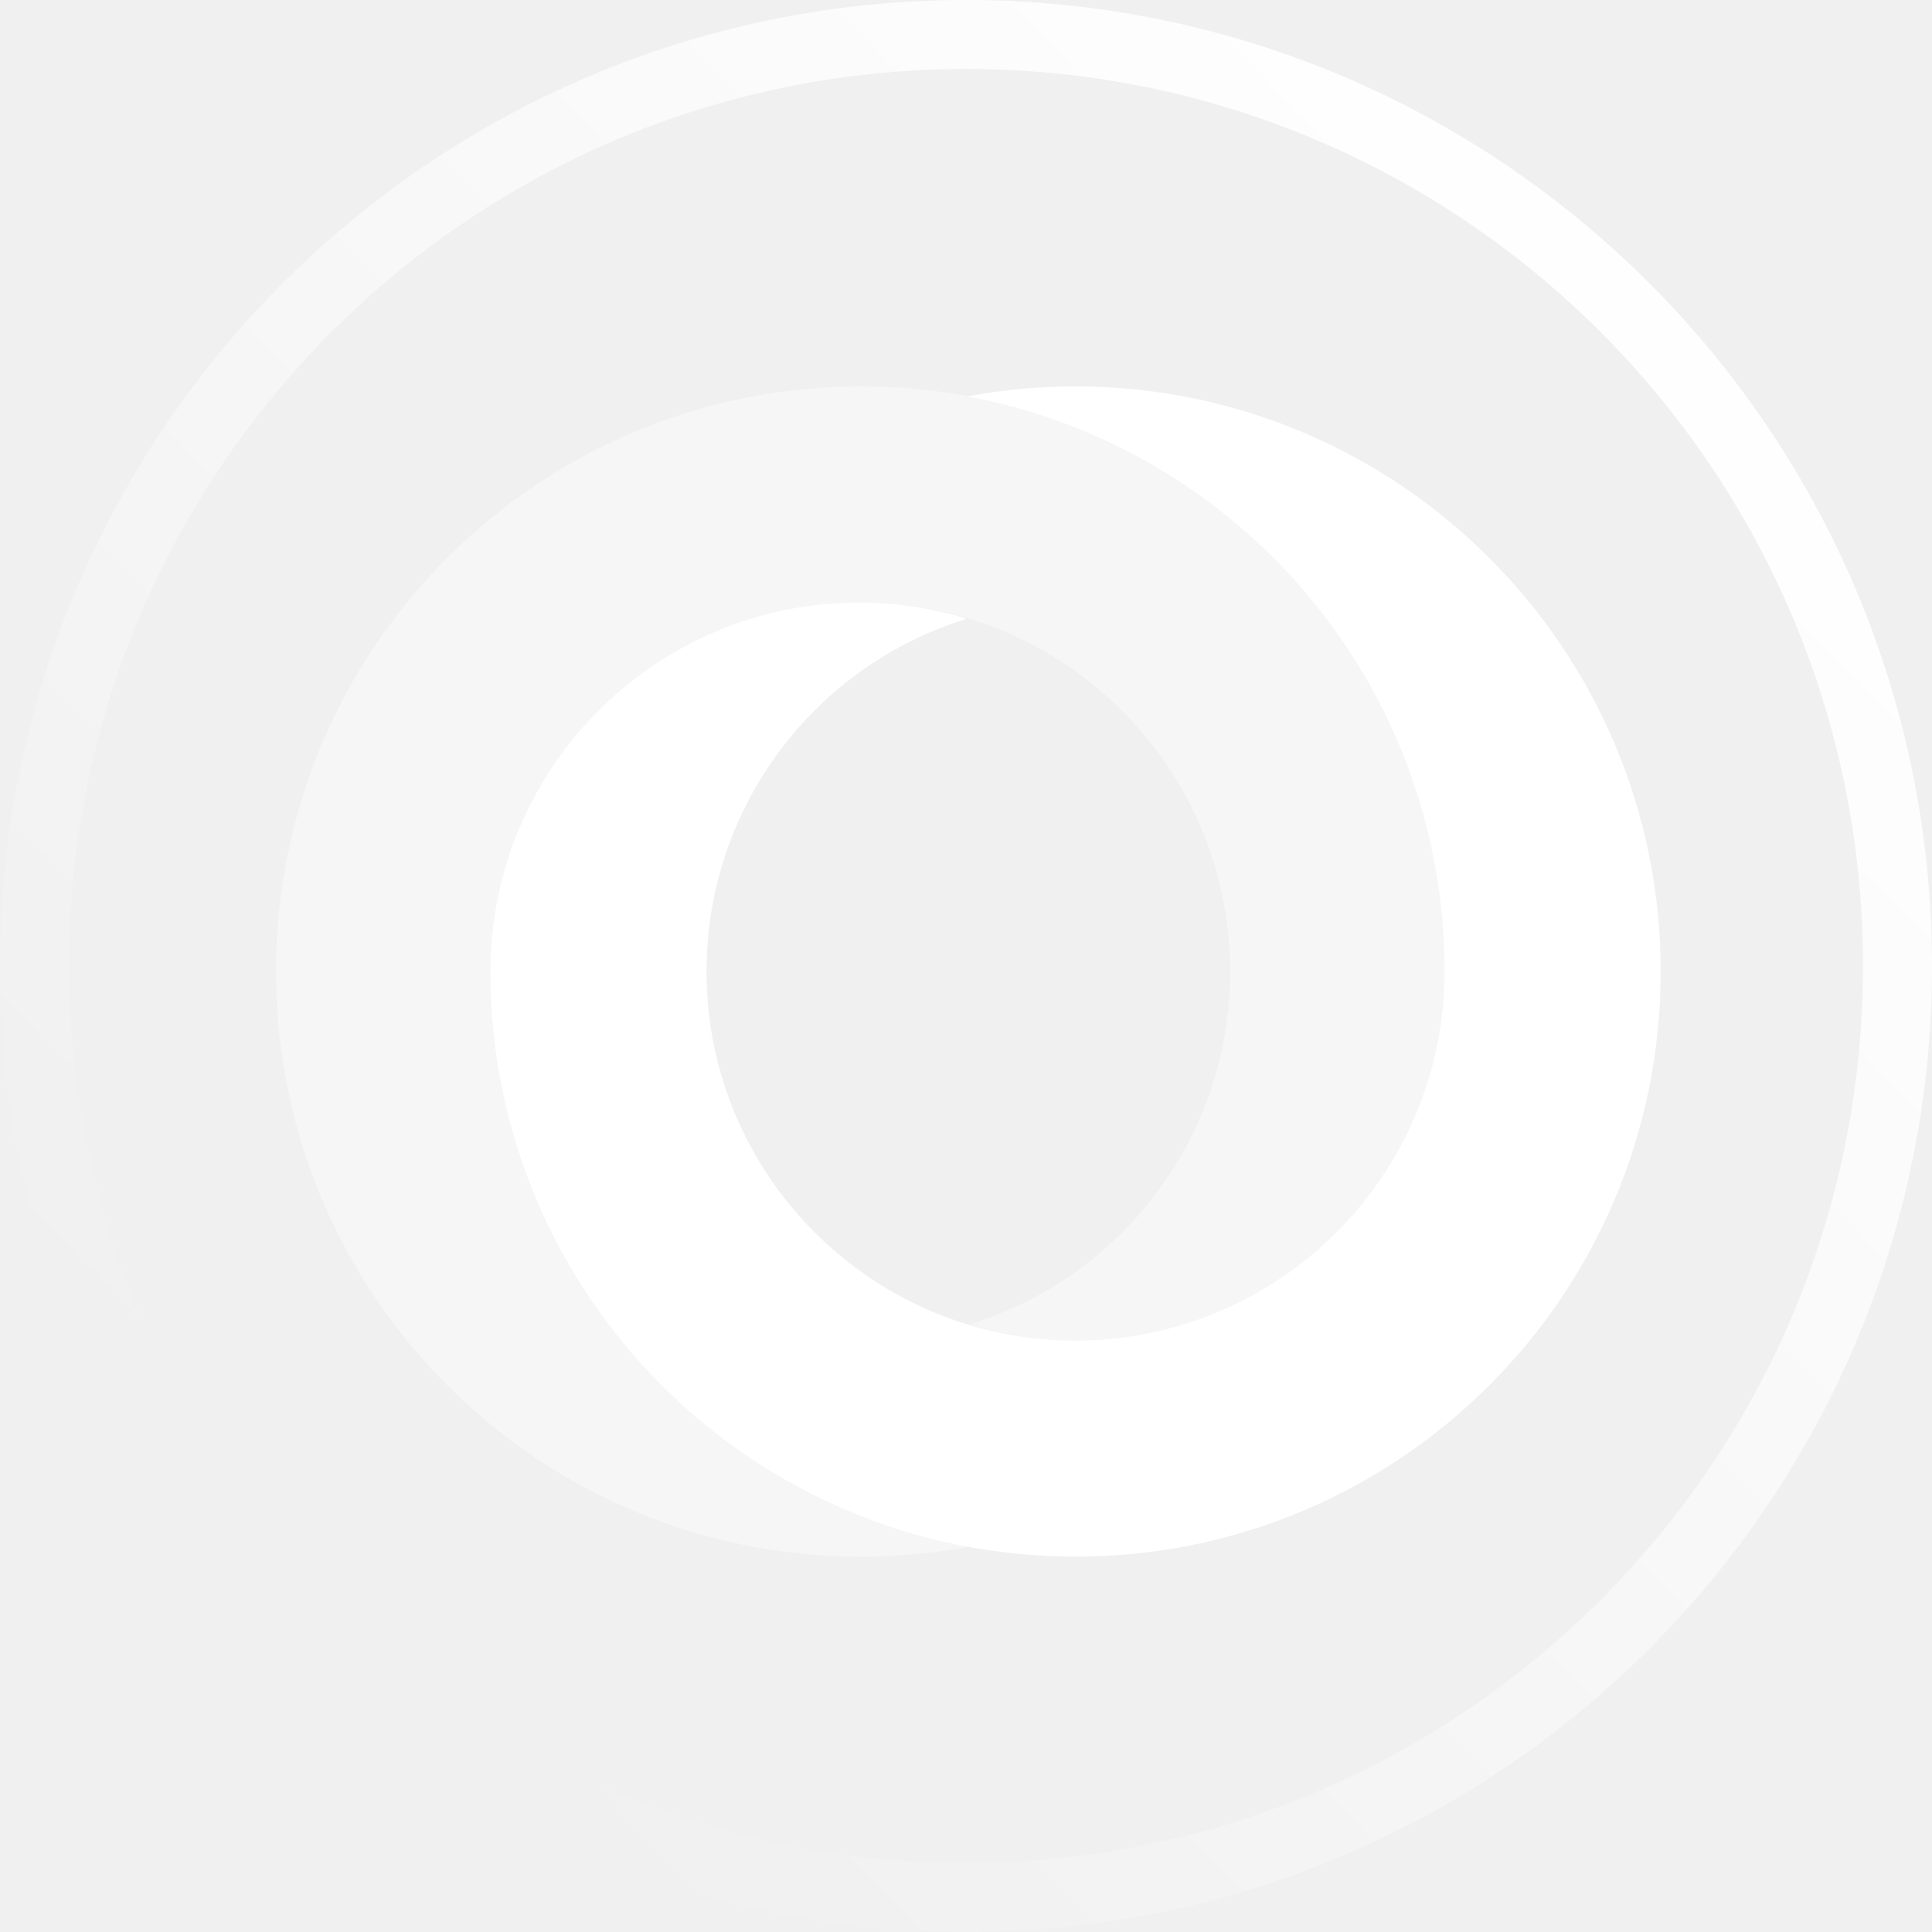
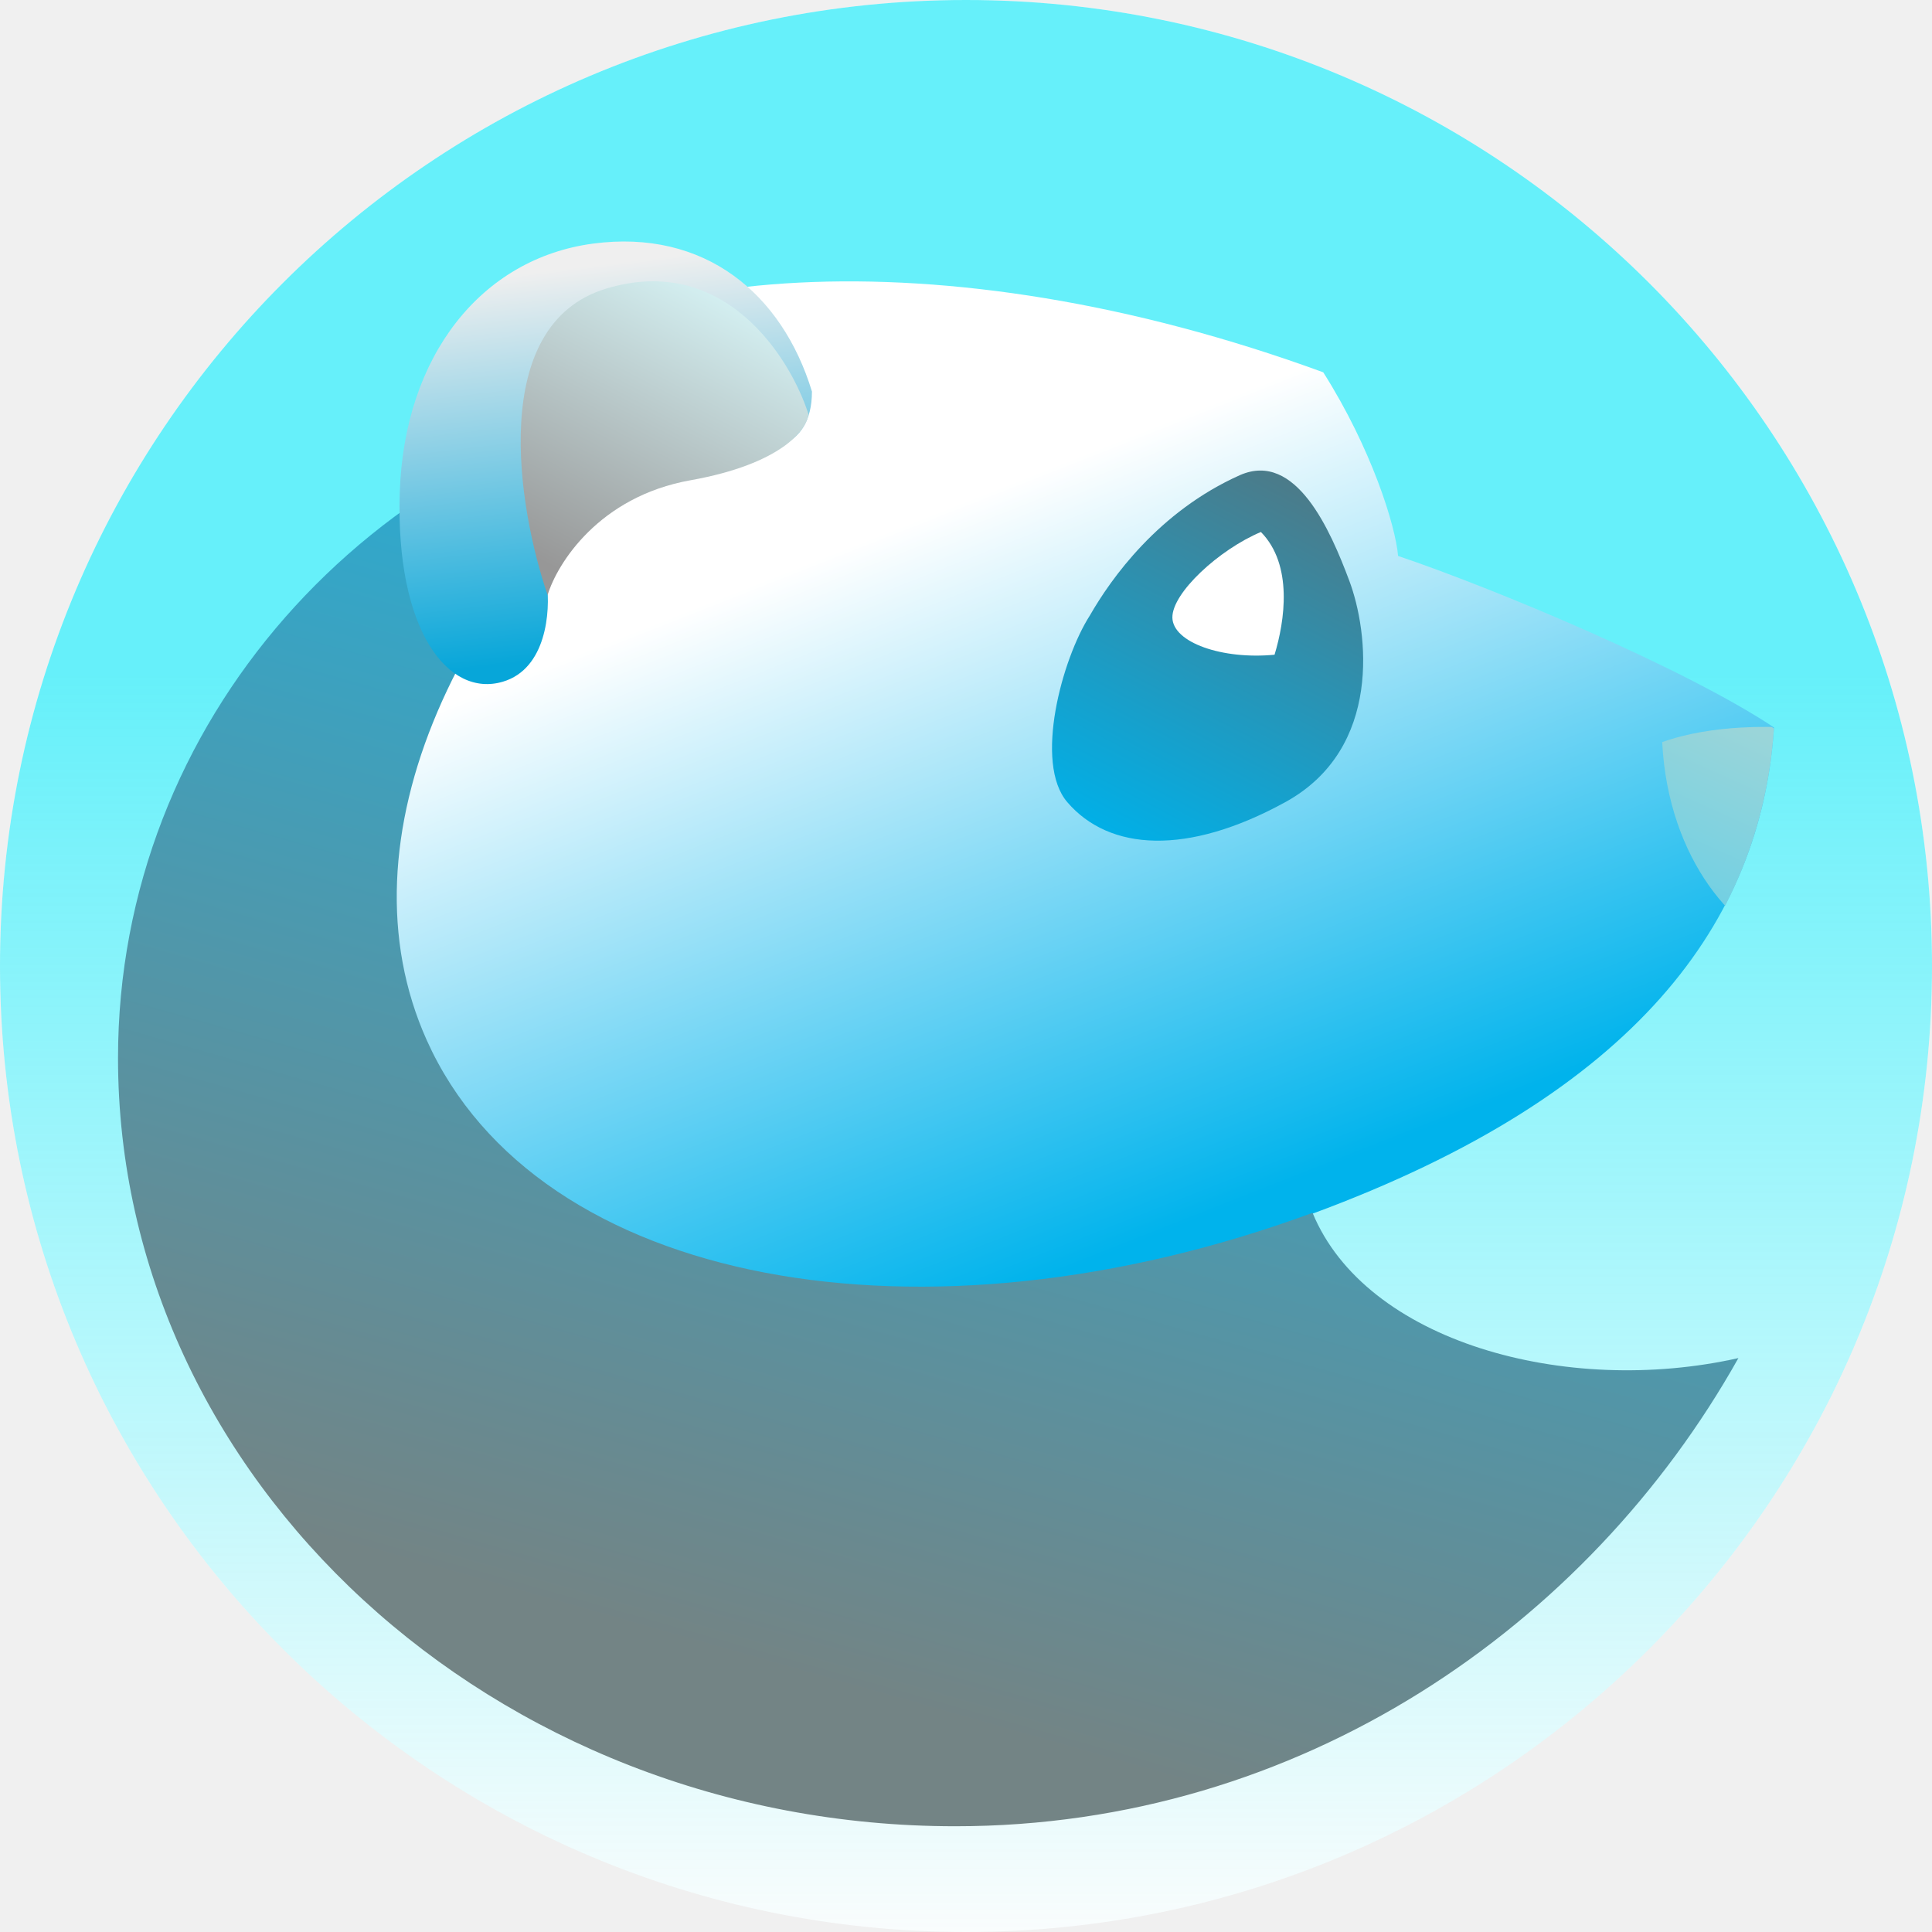
- <svg xmlns="http://www.w3.org/2000/svg" width="140" height="140" viewBox="0 0 140 140" fill="none">
-   <circle cx="70" cy="70" r="67.5" stroke="url(#paint0_linear)" stroke-width="5" />
-   <path d="M77.939 28C75.289 28 72.639 28.241 70.109 28.723C89.803 32.397 104.679 49.622 104.679 70.4C104.679 85.156 92.694 97.141 77.939 97.141C63.183 97.141 51.198 85.156 51.198 70.4C51.198 58.415 59.087 48.236 69.989 44.864V44.803C67.579 44.081 64.99 43.659 62.279 43.659C47.524 43.659 35.539 55.644 35.539 70.4C35.539 93.828 54.51 112.8 77.939 112.8C101.367 112.8 120.339 93.828 120.339 70.4C120.339 46.972 101.307 28 77.939 28Z" fill="white" />
-   <path opacity="0.4" d="M62.4 28C38.972 28 20 46.972 20 70.4C20 93.828 38.972 112.8 62.4 112.8C65.05 112.8 67.7 112.559 70.23 112.077C50.535 108.403 35.659 91.178 35.659 70.4C35.659 55.644 47.644 43.659 62.4 43.659C77.156 43.659 89.141 55.644 89.141 70.4C89.141 82.385 81.251 92.564 70.35 95.936V95.997C72.759 96.719 75.349 97.141 78.059 97.141C92.815 97.141 104.8 85.156 104.8 70.4C104.8 46.972 85.828 28 62.4 28Z" fill="white" />
+ <svg xmlns="http://www.w3.org/2000/svg" xmlns:xlink="http://www.w3.org/1999/xlink" width="34px" height="34px" viewBox="0 0 34 34" version="1.1">
  <defs>
-     <linearGradient id="paint0_linear" x1="105.66" y1="-5.08471e-06" x2="6" y2="98" gradientUnits="userSpaceOnUse">
-       <stop stop-color="white" />
-       <stop offset="1" stop-color="white" stop-opacity="0" />
+     <linearGradient x1="50%" y1="34.991%" x2="50%" y2="101.315%" id="linearGradient-1">
+       <stop stop-color="#01E8F8" offset="0%" />
+       <stop stop-color="#01E8F8" stop-opacity="0" offset="100%" />
+     </linearGradient>
+     <linearGradient x1="42.563%" y1="20.96%" x2="71.526%" y2="76.053%" id="linearGradient-2">
+       <stop stop-color="#FFFFFF" offset="0%" />
+       <stop stop-color="#00B3EC" offset="100%" />
+     </linearGradient>
+     <path d="M9.443,0.711 C2.675,-1.765 2.808,2.962 0.469,5.355 C-0.879,10.747 0.767,7.882 5.614,13.389 C7.455,15.253 5.878,15.114 7.512,14.792 C9.038,14.248 7.104,16.575 8.425,16.516 C8.365,16.799 9.195,15.801 9.25,15.519 C14.973,13.407 17.227,10.214 17.45,6.813 C15.87,5.762 12.444,4.51 10.76,3.942 C10.716,3.409 10.288,2.044 9.443,0.711 Z" id="path-3" />
+     <linearGradient x1="69.858%" y1="5.203%" x2="-23.227%" y2="304.891%" id="linearGradient-5">
+       <stop stop-color="#9AD5D9" offset="0%" />
+       <stop stop-color="#00C2FF" offset="100%" />
+     </linearGradient>
+     <linearGradient x1="127.846%" y1="-16.592%" x2="67.502%" y2="121.184%" id="linearGradient-6">
+       <stop stop-color="#656969" offset="0%" />
+       <stop stop-color="#00B0E8" offset="100%" />
+     </linearGradient>
+     <linearGradient x1="42.209%" y1="89.459%" x2="78.911%" y2="-24.913%" id="linearGradient-7">
+       <stop stop-color="#738485" offset="0%" />
+       <stop stop-color="#00C2FF" offset="100%" />
+     </linearGradient>
+     <linearGradient x1="81.458%" y1="1.748%" x2="90.957%" y2="88.313%" id="linearGradient-8">
+       <stop stop-color="#EFEFEF" offset="0%" />
+       <stop stop-color="#07A6D9" offset="100%" />
+     </linearGradient>
+     <linearGradient x1="97.277%" y1="0%" x2="45.794%" y2="107.601%" id="linearGradient-9">
+       <stop stop-color="#DDFDFF" offset="0%" />
+       <stop stop-color="#979797" offset="100%" />
    </linearGradient>
  </defs>
+   <g id="页面-1" stroke="none" stroke-width="1" fill="none" fill-rule="evenodd">
+     <g id="画板">
+       <g id="编组">
+         <circle id="椭圆形备份" fill="#FFFFFF" fill-rule="nonzero" opacity="0.851" cx="17" cy="17" r="17" />
+         <circle id="椭圆形" fill-opacity="0.6" fill="url(#linearGradient-1)" fill-rule="nonzero" cx="17" cy="17" r="17" />
+         <path d="M23.287,6.552 C16.519,4.076 10.494,4.654 8.156,7.048 C6.808,12.44 1.443,15.796 6.808,21.574 C8.649,23.438 16.754,25.655 18.388,25.333 C19.914,24.789 20.948,22.417 22.269,22.358 C22.21,22.64 23.039,21.642 23.094,21.36 C28.817,19.249 30.997,16.203 31.22,12.802 C29.639,11.751 26.288,10.352 24.604,9.784 C24.56,9.251 24.133,7.886 23.287,6.552 Z" id="路径" fill="url(#linearGradient-2)" fill-rule="nonzero" />
+         <g id="Clipped" transform="translate(13.76798, 6.006879)">
+           <mask id="mask-4" fill="white">
+             <use xlink:href="#path-3" />
+           </mask>
+           <g id="路径" />
+           <path d="M15.484,7.053 C16.377,6.734 17.451,6.77 17.982,6.814 L18.142,7.93 C18.23,8.852 18.174,9.84 17.77,10.691 C16.813,10.478 15.59,9.153 15.484,7.053 Z" id="路径" fill="url(#linearGradient-5)" fill-rule="nonzero" mask="url(#mask-4)" />
+         </g>
+         <path d="M21.822,8.361 C20.386,9.002 19.55,10.186 19.18,10.831 C18.688,11.597 18.192,13.43 18.783,14.117 C19.521,14.977 20.895,15.063 22.618,14.117 C24.34,13.172 24.079,11.11 23.746,10.222 C23.414,9.334 22.806,7.931 21.822,8.361 Z" id="路径" fill="url(#linearGradient-6)" fill-rule="nonzero" />
+         <path d="M20.632,10.869 C20.625,10.435 21.453,9.672 22.19,9.362 C22.759,9.941 22.61,10.928 22.43,11.522 C21.509,11.611 20.64,11.307 20.632,10.869 Z" id="路径" fill="#FFFFFF" fill-rule="nonzero" />
+         <path d="M23.099,21.344 C16.234,23.871 9.456,22.635 7.511,18.308 C5.93,14.79 7.999,10.238 12.294,6.801 C6.516,7.804 2.077,12.693 2.077,18.62 C2.077,26.023 8.674,32.139 16.812,32.139 C22.889,32.139 27.948,28.615 30.593,23.9 C27.546,24.585 24.031,23.606 23.099,21.344 Z" id="路径" fill="url(#linearGradient-7)" />
+         <path d="M8.849,11.997 C9.619,11.769 9.687,10.753 9.624,10.274 L10.068,8.731 L12.951,7.869 C13.397,7.985 14.289,7.951 14.289,6.89 C13.764,5.167 12.401,4.027 10.437,4.287 C8.474,4.548 7.111,6.258 7.035,8.675 C6.96,11.092 7.886,12.282 8.849,11.997 Z" id="路径" fill="url(#linearGradient-8)" fill-rule="nonzero" />
+         <path d="M10.662,5.081 C8.581,5.715 9.112,8.939 9.637,10.472 C9.804,9.919 10.54,8.739 12.151,8.452 C13.762,8.164 14.206,7.555 14.227,7.287 C13.906,6.287 12.744,4.446 10.662,5.081 Z" id="路径" fill="url(#linearGradient-9)" fill-rule="nonzero" />
+       </g>
+     </g>
+   </g>
</svg>
